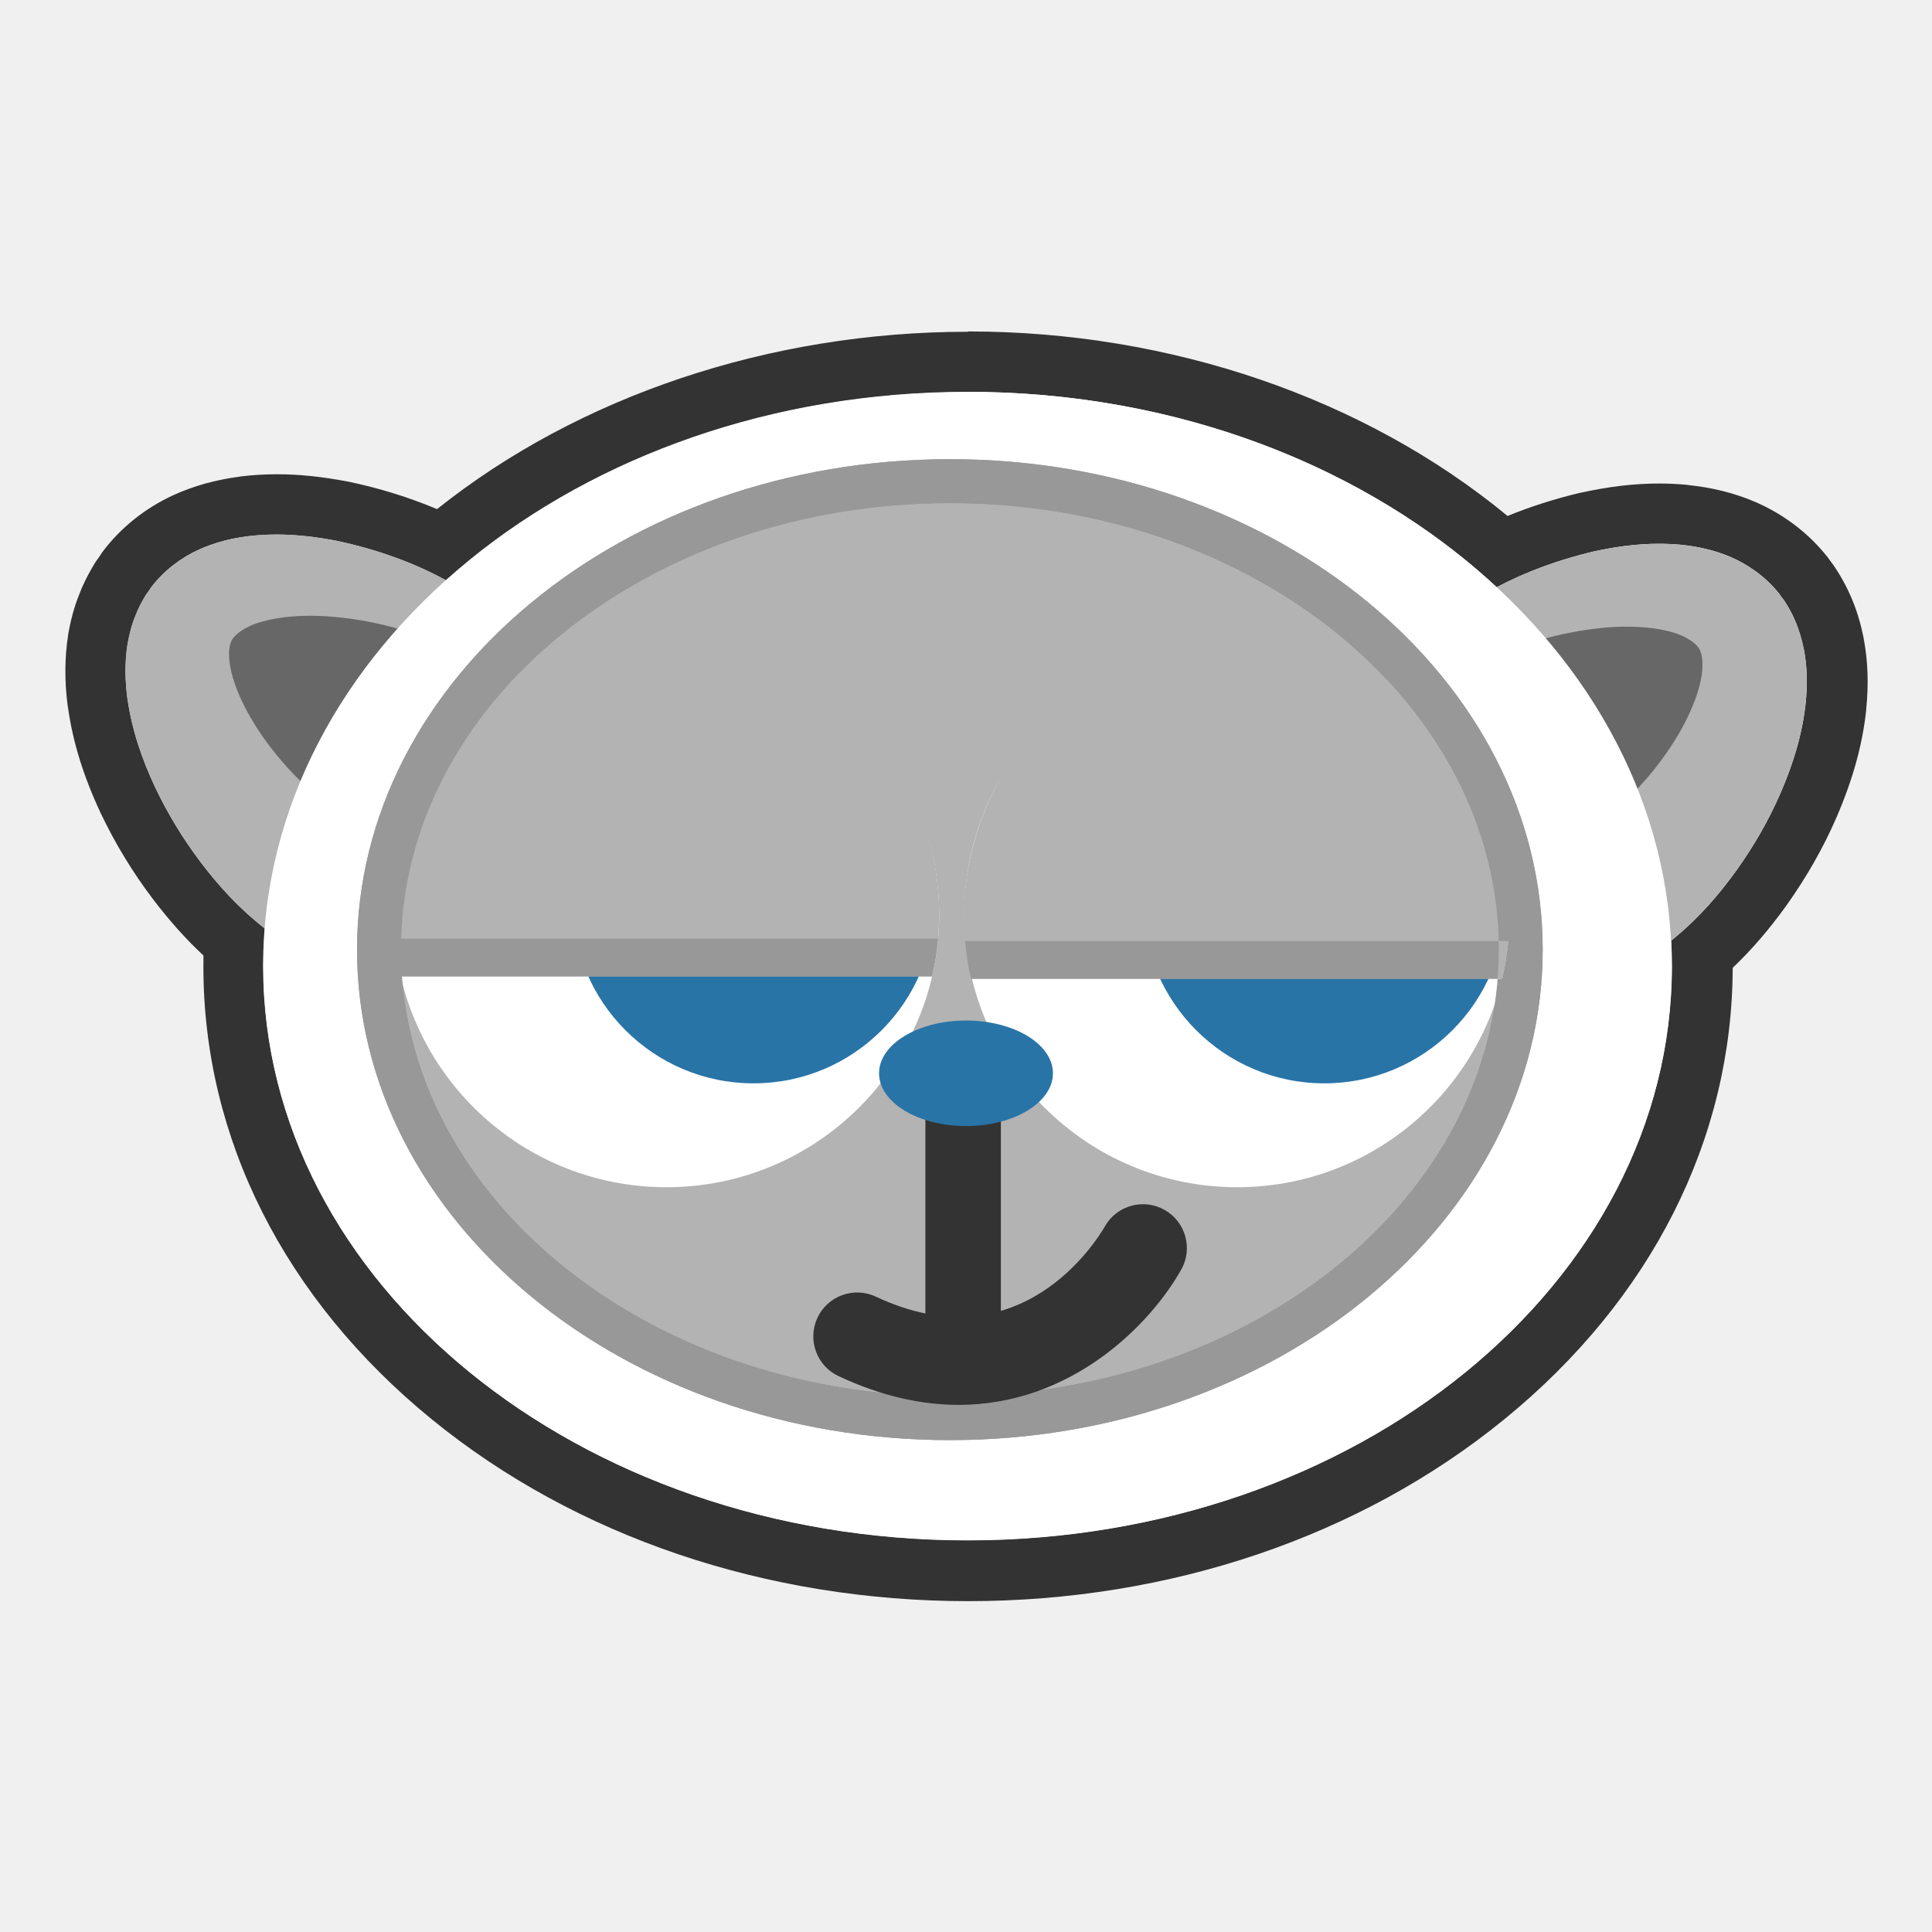
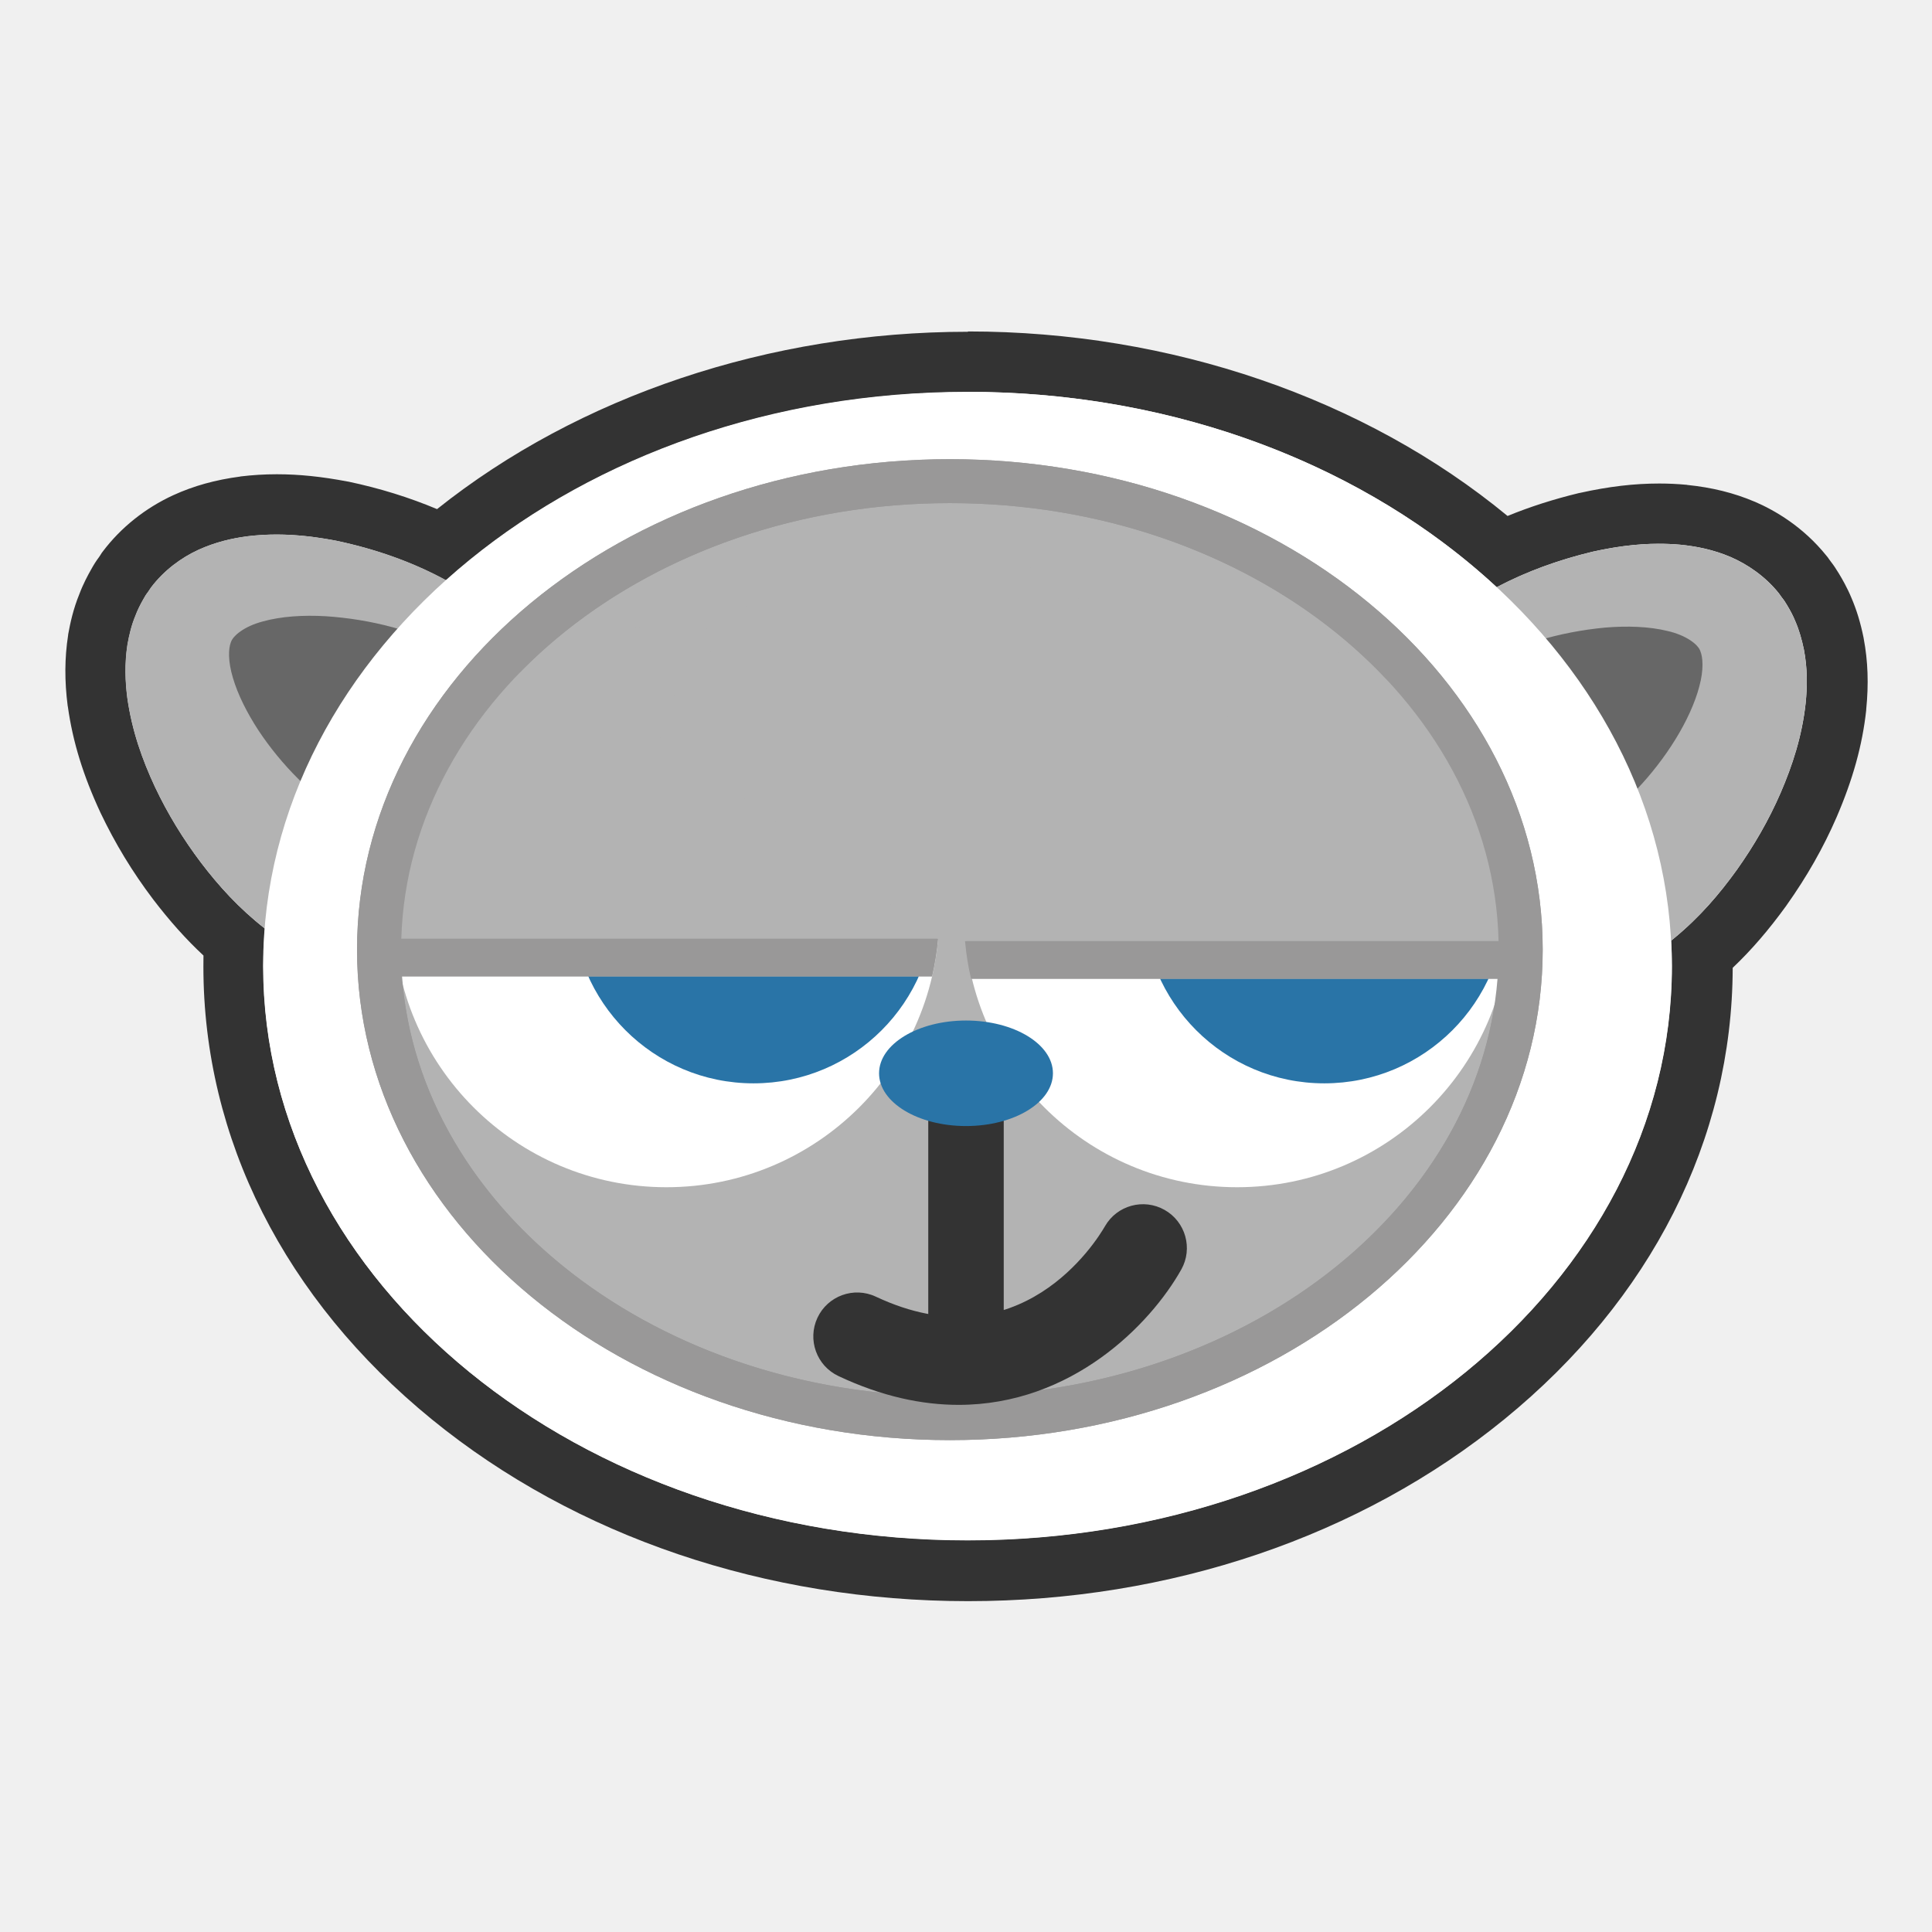
- <svg xmlns="http://www.w3.org/2000/svg" width="256" height="256" viewBox="0 0 256 256">
-   <path fill="#fff" d="M128.196 208.082c-53.67 0-97.334-35.926-97.334-80.085 0-1.04.027-2.11.08-3.198-2.666-2.3-5.09-4.91-7.52-8.1-2.613-3.46-4.748-6.97-6.54-10.75-2.14-4.59-3.41-8.7-4.003-12.96-.39-2.98-.38-5.66.03-8.25.24-1.34.58-2.98 1.28-4.69.39-1.06.97-2.13 1.28-2.68.35-.63.51-.88.76-1.21.07-.09.15-.21.36-.54l.08-.13.09-.12c2.52-3.33 5.63-5.22 7.79-6.21 2.33-1.07 4.84-1.77 7.68-2.13 1.46-.18 2.91-.26 4.37-.26 2.7 0 5.44.28 8.61.89 4.77.99 9.2 2.47 13.24 4.4C76.7 56.67 101.94 47.9 128.16 47.9c26.81 0 52.44 9.12 70.782 25.1 3.44-1.59 7.16-2.86 11.104-3.81 3.604-.8 6.67-1.17 9.72-1.17 1.09 0 2.187.05 3.26.14 2.896.29 5.43.91 7.785 1.91 2.22.96 5.38 2.76 7.97 5.99l.09.11.08.11c.23.322.33.45.4.544.26.33.43.566.81 1.2.56.91 1.04 1.847 1.36 2.635.59 1.35 1.03 2.81 1.4 4.57.5 2.62.59 5.31.29 8.29-.47 4.27-1.62 8.41-3.63 13.07-1.64 3.77-3.67 7.34-6.21 10.93-2.55 3.54-5.09 6.38-7.89 8.86.02.54.02 1.06.02 1.58 0 44.16-43.65 80.08-97.32 80.08z" />
-   <path fill="#333" d="M128.196 51.92c27.95 0 53.023 10.02 70.126 25.888 3.98-2.1 8.252-3.634 12.695-4.7 2.795-.62 5.693-1.056 8.787-1.056.946 0 1.912.04 2.897.13 2.1.21 4.32.65 6.59 1.612 2.26.975 4.61 2.566 6.41 4.813.71 1.023.5.593 1.07 1.534.46.75.86 1.53 1.09 2.11.56 1.28.9 2.55 1.17 3.83.48 2.51.45 4.88.23 7.08-.48 4.4-1.75 8.26-3.32 11.9-1.57 3.62-3.52 6.99-5.8 10.2-2.31 3.21-4.91 6.26-8.35 9.09l-.28.23c-.02.02-.05.04-.07.06.07 1.12.1 2.25.1 3.38 0 42.02-41.78 76.09-93.32 76.09-51.55 0-93.33-34.06-93.33-76.08 0-1.67.08-3.34.21-4.99-3.45-2.7-6.1-5.63-8.46-8.73-2.37-3.14-4.41-6.46-6.1-10.04-1.67-3.58-3.04-7.4-3.66-11.79-.28-2.19-.37-4.55.02-7.07.23-1.28.53-2.57 1.07-3.86.21-.58.59-1.38 1.03-2.14.53-.95.34-.51 1.02-1.56 1.74-2.3 4.03-3.96 6.27-4.99 2.24-1.02 4.44-1.53 6.53-1.8 1.32-.16 2.6-.23 3.85-.23 2.74 0 5.34.34 7.86.82 5.14 1.08 10.05 2.79 14.59 5.26 17.07-15.32 41.72-24.95 69.12-24.95m0-8c-26.23 0-51.54 8.51-70.33 23.5-3.68-1.55-7.61-2.77-11.74-3.64l-.07-.01-.06-.01c-3.42-.65-6.4-.96-9.37-.96-1.61 0-3.23.1-4.8.29l-.03.01-.04.01c-3.25.43-6.14 1.23-8.83 2.46-3.72 1.71-6.94 4.28-9.33 7.44l-.18.24-.16.26-.18.27c-.4.54-.66.94-1.07 1.68-.37.65-1.04 1.89-1.52 3.18-.83 2.02-1.23 3.91-1.49 5.34l-.01.09-.01.09c-.46 2.97-.48 6.03-.05 9.35l.01.04.01.04c.65 4.66 2.03 9.13 4.33 14.07 1.94 4.07 4.21 7.82 6.98 11.48 2.18 2.85 4.34 5.27 6.66 7.43-.01.49-.01.98-.01 1.47 0 22.77 10.76 44.08 30.28 60 19.05 15.53 44.28 24.08 71.05 24.08 26.76 0 51.99-8.56 71.04-24.09 19.48-15.88 30.22-37.12 30.27-59.83 2.5-2.37 4.8-5.05 7.1-8.23l.02-.03.02-.03c2.7-3.81 4.86-7.61 6.61-11.63 2.18-5.06 3.43-9.57 3.94-14.22V94c.34-3.36.23-6.425-.33-9.38l-.01-.06-.01-.06c-.41-2.02-.93-3.71-1.62-5.31-.54-1.304-1.25-2.542-1.64-3.18-.43-.705-.68-1.08-1.06-1.57-.05-.06-.11-.144-.26-.355l-.16-.23-.18-.22c-3.11-3.87-6.86-6.02-9.47-7.146l-.03-.01-.03-.01c-2.73-1.16-5.64-1.88-8.9-2.21l-.04-.01-.04-.01c-1.19-.11-2.41-.17-3.62-.17-3.35 0-6.69.39-10.52 1.24l-.06.01-.06.01c-3.31.8-6.49 1.81-9.48 3.04-18.91-15.6-44.64-24.45-71.48-24.45z" />
-   <path fill="#676767" d="M62.518 83.465s-31.137-10.855-37.236-2c-6.092 8.856 7.293 30.08 17.736 37.27 0 0-6.1-22.847 19.5-35.27z" />
-   <path fill="#B3B3B3" d="M60.49 86.54c-5.23-2.967-11.417-4.5-17.354-4.888-2.947-.17-5.88.016-8.29.688-2.474.643-3.997 1.91-4.26 2.777-.317.824-.4 2.46.28 4.716.646 2.202 1.87 4.636 3.37 6.93 3.005 4.556 7.345 8.954 11.405 11.202 4.47 2.484 6.07 8.108 3.59 12.566-2.48 4.47-8.1 6.07-12.56 3.59-.41-.22-.78-.47-1.13-.74l-.32-.25c-3.52-2.73-6.21-5.7-8.6-8.84-2.37-3.14-4.41-6.46-6.1-10.04-1.67-3.58-3.04-7.4-3.66-11.79-.28-2.19-.37-4.54.02-7.07.23-1.28.53-2.57 1.07-3.85.21-.58.6-1.38 1.03-2.14.53-.95.35-.51 1.02-1.56 1.74-2.3 4.04-3.96 6.28-4.99 2.25-1.02 4.44-1.53 6.53-1.8 4.2-.5 8.04-.11 11.72.59 7.28 1.53 14.14 4.3 20.06 8.77 1.63 1.24 1.95 3.56.71 5.19-1.13 1.5-3.18 1.89-4.77.98z" />
-   <path fill="#676767" d="M193.333 85.47c-11.565-5.205 30.813-11.735 37.166-3.056 6.34 8.68-3.93 27.014-14.16 34.494 0 0 2.94-19.745-23.01-31.437z" />
-   <path fill="#B3B3B3" d="M191.214 82.453c5.79-4.65 12.572-7.61 19.806-9.345 3.65-.81 7.48-1.307 11.687-.927 2.1.22 4.315.66 6.588 1.62 2.256.98 4.603 2.57 6.408 4.82.71 1.03.498.6 1.067 1.54.455.75.856 1.53 1.092 2.11.562 1.28.902 2.55 1.164 3.82.478 2.52.45 4.88.226 7.08-.48 4.4-1.754 8.26-3.32 11.9-1.577 3.62-3.526 6.99-5.805 10.2-2.313 3.21-4.916 6.26-8.353 9.09l-.278.23c-3.943 3.24-9.763 2.67-13.004-1.26-3.238-3.94-2.67-9.76 1.268-13 .357-.29.773-.58 1.148-.81 3.997-2.37 8.215-6.89 11.075-11.52 1.442-2.33 2.597-4.81 3.177-7.02.62-2.27.475-3.91.14-4.71-.28-.86-1.843-2.09-4.333-2.66-2.424-.6-5.368-.7-8.31-.45-5.922.56-12.062 2.27-17.208 5.38-1.75 1.07-4.02.51-5.08-1.23-.98-1.6-.58-3.66.84-4.8z" />
-   <path fill="#fff" d="M221.518 127.997c0 42.02-41.778 76.085-93.32 76.085-51.55 0-93.335-34.063-93.335-76.085 0-42.016 41.785-76.077 93.334-76.077 51.54 0 93.32 34.06 93.32 76.077z" />
-   <path fill="#B3B3B3" d="M201.51 125.838c0 34.278-33.87 62.074-75.65 62.074-41.77 0-75.64-27.796-75.64-62.074 0-34.29 33.868-62.086 75.64-62.086 41.78 0 75.65 27.796 75.65 62.086z" />
-   <path fill="#999898" d="M125.86 190.823c-43.31 0-78.55-29.157-78.55-64.985 0-35.84 35.24-64.994 78.55-64.994 43.315 0 78.555 29.155 78.555 64.994 0 35.828-35.24 64.985-78.555 64.985zm0-124.16c-40.105 0-72.73 26.546-72.73 59.175 0 32.625 32.625 59.168 72.73 59.168 40.11 0 72.742-26.543 72.742-59.168 0-32.63-32.63-59.175-72.742-59.175z" />
-   <path fill="#fff" d="M200.07 121.168c0 19.962-16.18 36.146-36.144 36.146-19.967 0-36.146-16.187-36.146-36.146s16.18-36.143 36.146-36.143 36.144 16.182 36.144 36.143zm-75.624 0c0 19.962-16.18 36.146-36.14 36.146-19.97 0-36.147-16.187-36.147-36.146S68.33 85.025 88.3 85.025c19.96 0 36.14 16.182 36.14 36.143z" />
-   <path fill="#2974A7" d="M123.848 119.544c0 13.253-10.74 24.005-24 24.005s-24-10.76-24-24.01c0-13.26 10.74-24.01 24-24.01s24 10.75 24 24z" />
-   <path fill="#fff" d="M96.18 112.614c0 4.52-3.666 8.18-8.188 8.18s-8.186-3.658-8.186-8.18 3.664-8.182 8.186-8.182 8.188 3.662 8.188 8.182zm9.02 8.836c0 2.116-1.732 3.837-3.852 3.837-2.117 0-3.846-1.72-3.846-3.838 0-2.14 1.73-3.85 3.846-3.85 2.12 0 3.852 1.71 3.852 3.85z" />
-   <path fill="#2974A7" d="M199.475 119.544c0 13.253-10.742 24.005-24 24.005-13.263 0-24.002-10.76-24.002-24.01 0-13.26 10.74-24.01 24.002-24.01 13.255 0 24 10.75 24 24z" />
-   <path fill="#fff" d="M171.805 112.614c0 4.52-3.666 8.18-8.187 8.18-4.525 0-8.188-3.658-8.188-8.18s3.662-8.182 8.188-8.182c4.52 0 8.187 3.662 8.187 8.182zm9.018 8.836c0 2.116-1.732 3.837-3.853 3.837-2.12 0-3.847-1.72-3.847-3.838 0-2.14 1.728-3.85 3.847-3.85 2.12 0 3.853 1.71 3.853 3.85z" />
-   <path fill="#333" d="M127.62 182.17c-3.216 0-5-2.6-5-5.816V141.45c0-3.216 1.784-5.816 5-5.816 3.214 0 5 2.603 5 5.816v34.903c0 3.217-1.786 5.818-5 5.818z" />
-   <path fill="#2974A7" d="M139.52 142.215c0 3.865-5.157 6.992-11.52 6.992-6.357 0-11.52-3.127-11.52-6.992 0-3.863 5.163-6.99 11.52-6.99 6.363 0 11.52 3.127 11.52 6.99z" />
-   <path fill="#B3B3B3" d="M88.25 82.875c-19.968 0-36.09 18.332-36.09 38.293 0 2.826.334 5.573.947 8.213h70.39c.614-2.64.95-5.38.95-8.21 0-19.96-16.236-38.29-36.197-38.29z" />
-   <path fill="#999898" d="M124.296 124.38H52.31c.15 1.705.42 3.373.797 5h70.39c.378-1.627.65-3.295.8-5z" />
-   <path fill="#B3B3B3" d="M164.125 83.75c-19.968 0-36.403 17.77-36.403 37.73 0 2.826.335 5.573.948 8.213h70.39c.614-2.64.948-5.387.948-8.213 0-19.96-15.922-37.73-35.883-37.73z" />
-   <path fill="#999898" d="M199.857 124.693H127.87c.15 1.704.42 3.372.8 5h70.39c.378-1.628.648-3.296.797-5zm-73.997 66.13c-43.31 0-78.55-29.157-78.55-64.985 0-35.84 35.24-64.994 78.55-64.994 43.315 0 78.555 29.155 78.555 64.994 0 35.828-35.24 64.985-78.555 64.985zm0-124.16c-40.105 0-72.73 26.546-72.73 59.175 0 32.625 32.625 59.168 72.73 59.168 40.11 0 72.742-26.543 72.742-59.168 0-32.63-32.63-59.175-72.742-59.175z" />
-   <path fill="#333" d="M127.026 186.152c-4.848 0-10.168-1.107-15.912-3.81-2.91-1.36-4.158-4.827-2.795-7.737 1.36-2.9 4.82-4.158 7.73-2.793 19.14 9.006 29.26-7.418 30.36-9.32 1.58-2.777 5.12-3.75 7.91-2.17 2.78 1.578 3.77 5.1 2.21 7.89-4.12 7.333-14.54 17.94-29.52 17.94z" />
+ <svg xmlns="http://www.w3.org/2000/svg" version="1.1" id="Layer_1" x="0px" y="0px" width="256px" height="256px" viewBox="0 0 256 256" enable-background="new 0 0 256 256" xml:space="preserve">
+   <path fill="#FFFFFF" d="M128.196,208.082c-53.67,0-97.334-35.926-97.334-80.085c0-1.04,0.027-2.11,0.08-3.198  c-2.666-2.3-5.09-4.91-7.52-8.1c-2.613-3.46-4.748-6.97-6.54-10.75c-2.14-4.59-3.41-8.7-4.003-12.96c-0.39-2.98-0.38-5.66,0.03-8.25  c0.24-1.34,0.58-2.98,1.28-4.69c0.39-1.06,0.97-2.13,1.28-2.68c0.35-0.63,0.51-0.88,0.76-1.21c0.07-0.09,0.15-0.21,0.36-0.54  l0.08-0.13l0.09-0.12c2.52-3.33,5.63-5.22,7.79-6.21c2.33-1.07,4.84-1.77,7.68-2.13c1.46-0.18,2.91-0.26,4.37-0.26  c2.7,0,5.44,0.28,8.61,0.89c4.77,0.99,9.2,2.47,13.24,4.4C76.7,56.67,101.94,47.9,128.16,47.9c26.81,0,52.439,9.12,70.781,25.1  c3.44-1.59,7.16-2.86,11.104-3.81c3.604-0.8,6.67-1.17,9.72-1.17c1.09,0,2.188,0.05,3.26,0.14c2.896,0.29,5.431,0.91,7.785,1.91  c2.221,0.96,5.381,2.76,7.971,5.99l0.09,0.11l0.08,0.11c0.23,0.322,0.33,0.45,0.4,0.544c0.26,0.33,0.43,0.566,0.81,1.2  c0.56,0.91,1.04,1.847,1.36,2.635c0.59,1.35,1.029,2.81,1.399,4.57c0.5,2.62,0.59,5.31,0.29,8.29c-0.47,4.27-1.62,8.41-3.63,13.07  c-1.64,3.77-3.67,7.34-6.21,10.93c-2.551,3.54-5.09,6.38-7.891,8.86c0.021,0.54,0.021,1.06,0.021,1.58  c0,44.16-43.649,80.08-97.32,80.08L128.196,208.082z" />
+   <path fill="#333333" d="M128.196,51.92c27.951,0,53.023,10.02,70.126,25.888c3.979-2.1,8.252-3.634,12.695-4.7  c2.795-0.62,5.692-1.056,8.787-1.056c0.945,0,1.911,0.04,2.896,0.13c2.1,0.21,4.32,0.65,6.59,1.612  c2.26,0.975,4.609,2.566,6.41,4.813c0.71,1.023,0.5,0.593,1.07,1.534c0.459,0.75,0.859,1.53,1.09,2.11  c0.56,1.28,0.899,2.55,1.17,3.83c0.479,2.51,0.449,4.88,0.229,7.08c-0.479,4.4-1.75,8.26-3.319,11.9  c-1.57,3.62-3.521,6.99-5.801,10.2c-2.31,3.21-4.91,6.26-8.35,9.09l-0.28,0.23c-0.02,0.02-0.05,0.04-0.069,0.06  c0.069,1.12,0.1,2.25,0.1,3.38c0,42.02-41.78,76.09-93.32,76.09c-51.55,0-93.33-34.061-93.33-76.08c0-1.67,0.08-3.34,0.21-4.99  c-3.45-2.7-6.1-5.63-8.46-8.73c-2.37-3.14-4.41-6.46-6.1-10.04c-1.67-3.58-3.04-7.4-3.66-11.79c-0.28-2.19-0.37-4.55,0.02-7.07  c0.23-1.28,0.53-2.57,1.07-3.86c0.21-0.58,0.59-1.38,1.03-2.14c0.53-0.95,0.34-0.51,1.02-1.56c1.74-2.3,4.03-3.96,6.27-4.99  c2.24-1.02,4.44-1.53,6.53-1.8c1.32-0.16,2.6-0.23,3.85-0.23c2.74,0,5.34,0.34,7.86,0.82c5.14,1.08,10.05,2.79,14.59,5.26  c17.07-15.32,41.72-24.95,69.12-24.95 M128.241,43.961c-26.23,0-51.54,8.51-70.33,23.5c-3.68-1.55-7.61-2.77-11.74-3.64l-0.07-0.01  l-0.06-0.01c-3.42-0.65-6.4-0.96-9.37-0.96c-1.61,0-3.23,0.1-4.8,0.29l-0.03,0.01l-0.04,0.01c-3.25,0.43-6.14,1.23-8.83,2.46  c-3.72,1.71-6.94,4.28-9.33,7.44l-0.18,0.24l-0.16,0.26l-0.18,0.27c-0.4,0.54-0.66,0.94-1.07,1.68c-0.37,0.65-1.04,1.89-1.52,3.18  c-0.83,2.02-1.23,3.91-1.49,5.34l-0.01,0.09l-0.01,0.09c-0.46,2.97-0.48,6.03-0.05,9.35l0.01,0.04l0.01,0.04  c0.65,4.66,2.03,9.13,4.33,14.07c1.94,4.07,4.21,7.82,6.98,11.48c2.18,2.85,4.34,5.27,6.66,7.43c-0.01,0.49-0.01,0.98-0.01,1.47  c0,22.771,10.76,44.08,30.28,60c19.05,15.53,44.28,24.08,71.05,24.08c26.76,0,51.99-8.56,71.039-24.091  c19.48-15.879,30.221-37.119,30.271-59.829c2.5-2.37,4.8-5.05,7.101-8.23l0.02-0.03l0.02-0.03c2.701-3.81,4.86-7.61,6.61-11.63  c2.181-5.06,3.431-9.57,3.94-14.22V94c0.34-3.36,0.229-6.425-0.33-9.38l-0.01-0.06l-0.01-0.06c-0.41-2.02-0.931-3.71-1.621-5.31  c-0.539-1.304-1.25-2.542-1.64-3.18c-0.43-0.705-0.68-1.08-1.06-1.57c-0.051-0.06-0.11-0.144-0.26-0.355l-0.16-0.23l-0.18-0.22  c-3.111-3.87-6.861-6.02-9.471-7.146l-0.029-0.01l-0.031-0.01c-2.729-1.16-5.64-1.88-8.899-2.21l-0.04-0.01l-0.04-0.01  c-1.19-0.11-2.41-0.17-3.62-0.17c-3.35,0-6.689,0.39-10.52,1.24l-0.061,0.01l-0.06,0.01c-3.31,0.8-6.49,1.81-9.479,3.04  c-18.91-15.6-44.641-24.45-71.48-24.45L128.241,43.961z" />
+   <path fill="#676767" d="M62.518,83.465c0,0-31.137-10.855-37.236-2c-6.092,8.856,7.293,30.08,17.736,37.27  C43.018,118.735,36.918,95.888,62.518,83.465z" />
+   <path fill="#B3B3B3" d="M60.49,86.54c-5.23-2.967-11.417-4.5-17.354-4.888c-2.947-0.17-5.88,0.016-8.29,0.688  c-2.474,0.643-3.997,1.91-4.26,2.777c-0.317,0.824-0.4,2.46,0.28,4.716c0.646,2.202,1.87,4.636,3.37,6.93  c3.005,4.556,7.345,8.954,11.405,11.202c4.47,2.484,6.07,8.108,3.59,12.566c-2.48,4.47-8.1,6.07-12.56,3.59  c-0.41-0.22-0.78-0.47-1.13-0.74l-0.32-0.25c-3.52-2.73-6.21-5.7-8.6-8.84c-2.37-3.14-4.41-6.46-6.1-10.04  c-1.67-3.58-3.04-7.4-3.66-11.79c-0.28-2.19-0.37-4.54,0.02-7.07c0.23-1.28,0.53-2.57,1.07-3.85c0.21-0.58,0.6-1.38,1.03-2.14  c0.53-0.95,0.35-0.51,1.02-1.56c1.74-2.3,4.04-3.96,6.28-4.99c2.25-1.02,4.44-1.53,6.53-1.8c4.2-0.5,8.04-0.11,11.72,0.59  c7.28,1.53,14.14,4.3,20.06,8.77c1.63,1.24,1.95,3.56,0.71,5.19c-1.13,1.5-3.18,1.89-4.77,0.98L60.49,86.54z" />
+   <path fill="#676767" d="M193.333,85.47c-11.565-5.205,30.813-11.735,37.166-3.056c6.34,8.68-3.931,27.014-14.16,34.494  c0,0,2.94-19.745-23.01-31.437L193.333,85.47z" />
+   <path fill="#B3B3B3" d="M191.214,82.453c5.79-4.65,12.572-7.61,19.806-9.345c3.65-0.81,7.48-1.307,11.688-0.927  c2.1,0.22,4.314,0.66,6.588,1.62c2.256,0.98,4.604,2.57,6.408,4.82c0.71,1.03,0.498,0.6,1.066,1.54  c0.455,0.75,0.856,1.53,1.092,2.11c0.563,1.28,0.902,2.55,1.164,3.82c0.479,2.52,0.451,4.88,0.227,7.08  c-0.48,4.4-1.754,8.26-3.32,11.9c-1.576,3.62-3.525,6.99-5.805,10.2c-2.313,3.21-4.916,6.26-8.354,9.09l-0.277,0.23  c-3.943,3.24-9.764,2.67-13.004-1.26c-3.238-3.94-2.67-9.76,1.268-13c0.357-0.29,0.773-0.58,1.148-0.81  c3.997-2.37,8.215-6.89,11.074-11.52c1.442-2.33,2.598-4.81,3.178-7.02c0.62-2.27,0.475-3.91,0.14-4.71  c-0.28-0.86-1.843-2.09-4.333-2.66c-2.424-0.6-5.367-0.7-8.31-0.45c-5.923,0.56-12.062,2.27-17.208,5.38  c-1.75,1.07-4.02,0.51-5.08-1.23c-0.98-1.6-0.58-3.66,0.84-4.8L191.214,82.453z" />
+   <path fill="#FFFFFF" d="M221.518,127.997c0,42.021-41.777,76.085-93.319,76.085c-51.55,0-93.335-34.063-93.335-76.085  c0-42.016,41.785-76.077,93.334-76.077C179.736,51.92,221.518,85.98,221.518,127.997L221.518,127.997z" />
+   <path fill="#B3B3B3" d="M201.51,125.838c0,34.278-33.869,62.074-75.65,62.074c-41.77,0-75.64-27.796-75.64-62.074  c0-34.29,33.868-62.086,75.64-62.086C167.641,63.752,201.51,91.548,201.51,125.838z" />
+   <path fill="#999898" d="M125.86,190.823c-43.31,0-78.55-29.157-78.55-64.985c0-35.84,35.24-64.994,78.55-64.994  c43.315,0,78.555,29.155,78.555,64.994C204.415,161.666,169.175,190.823,125.86,190.823z M125.86,66.663  c-40.105,0-72.73,26.546-72.73,59.175c0,32.625,32.625,59.168,72.73,59.168c40.11,0,72.742-26.543,72.742-59.168  C198.602,93.208,165.973,66.663,125.86,66.663z" />
+   <path fill="#FFFFFF" d="M200.07,121.168c0,19.962-16.18,36.146-36.145,36.146c-19.967,0-36.146-16.188-36.146-36.146  s16.18-36.143,36.146-36.143C183.893,85.025,200.07,101.207,200.07,121.168z M124.446,121.168c0,19.962-16.18,36.146-36.14,36.146  c-19.97,0-36.147-16.188-36.147-36.146S68.33,85.025,88.3,85.025c19.96,0,36.14,16.182,36.14,36.143H124.446z" />
+   <path fill="#2974A7" d="M123.848,119.544c0,13.253-10.74,24.005-24,24.005c-13.26,0-24-10.76-24-24.01c0-13.26,10.74-24.01,24-24.01  c13.26,0,24,10.75,24,24V119.544z" />
+   <path fill="#FFFFFF" d="M96.18,112.614c0,4.52-3.666,8.18-8.188,8.18s-8.186-3.658-8.186-8.18c0-4.522,3.664-8.182,8.186-8.182  S96.18,108.094,96.18,112.614z M105.2,121.45c0,2.116-1.732,3.837-3.852,3.837c-2.117,0-3.846-1.72-3.846-3.838  c0-2.14,1.73-3.85,3.846-3.85C103.468,117.599,105.2,119.309,105.2,121.45L105.2,121.45z" />
+   <path fill="#2974A7" d="M199.475,119.544c0,13.253-10.742,24.005-24,24.005c-13.263,0-24.002-10.76-24.002-24.01  c0-13.26,10.74-24.01,24.002-24.01c13.256,0,24,10.75,24,24V119.544z" />
+   <path fill="#FFFFFF" d="M171.805,112.614c0,4.52-3.666,8.18-8.187,8.18c-4.525,0-8.188-3.658-8.188-8.18  c0-4.522,3.662-8.182,8.188-8.182C168.139,104.432,171.805,108.094,171.805,112.614z M180.823,121.45  c0,2.116-1.732,3.837-3.854,3.837c-2.12,0-3.847-1.72-3.847-3.838c0-2.14,1.729-3.85,3.847-3.85  C179.09,117.599,180.823,119.309,180.823,121.45L180.823,121.45z" />
+   <g>
+     <path fill="#333333" d="M128,182.17c-3.216,0-5-2.6-5-5.816V141.45c0-3.216,1.784-5.816,5-5.816c3.214,0,5,2.603,5,5.816v34.903   C133,179.57,131.214,182.171,128,182.17L128,182.17z" />
+     <path fill="#2974A7" d="M139.52,142.215c0,3.865-5.156,6.992-11.52,6.992c-6.356,0-11.52-3.127-11.52-6.992   c0-3.863,5.163-6.99,11.52-6.99C134.363,135.225,139.52,138.352,139.52,142.215z" />
+   </g>
+   <path fill="#B3B3B3" d="M88.25,82.875c-19.968,0-36.09,18.332-36.09,38.293c0,2.826,0.334,5.573,0.947,8.213h70.39  c0.614-2.64,0.95-5.38,0.95-8.21c0-19.96-16.236-38.29-36.197-38.29V82.875z" />
+   <path fill="#B3B3B3" d="M164.125,83.75c-19.968,0-36.403,17.77-36.403,37.73c0,2.826,0.335,5.573,0.948,8.213h70.391  c0.613-2.641,0.947-5.387,0.947-8.213C200.008,101.52,184.086,83.75,164.125,83.75z" />
+   <path fill="#999898" d="M125.86,60.844c-43.31,0-78.55,29.154-78.55,64.994c0,35.828,35.24,64.985,78.55,64.985  c43.315,0,78.555-29.157,78.555-64.985C204.415,89.999,169.175,60.844,125.86,60.844z M125.86,185.006  c-38.642,0-70.327-24.645-72.588-55.626h70.226c0.378-1.627,0.65-3.295,0.8-5h-0.001H53.175  c0.958-31.956,33.181-57.717,72.685-57.717c39.641,0,71.951,25.928,72.707,58.03H127.87c0.15,1.704,0.42,3.372,0.8,5h69.76  C195.978,160.526,164.376,185.006,125.86,185.006z" />
+   <path fill="#333333" d="M127.026,186.152c-4.848,0-10.168-1.107-15.912-3.811c-2.91-1.359-4.158-4.826-2.795-7.736  c1.36-2.9,4.82-4.158,7.73-2.793c19.141,9.006,29.26-7.418,30.36-9.32c1.58-2.777,5.12-3.75,7.909-2.17  c2.781,1.578,3.771,5.1,2.211,7.89c-4.12,7.333-14.54,17.94-29.521,17.94H127.026z" />
+   <polygon fill="#B3B3B3" points="85.833,96.5 101.5,77.167 136.834,75.167 162.5,92.833 163.834,114.5 127.87,124.693   124.296,124.38 " />
</svg>
